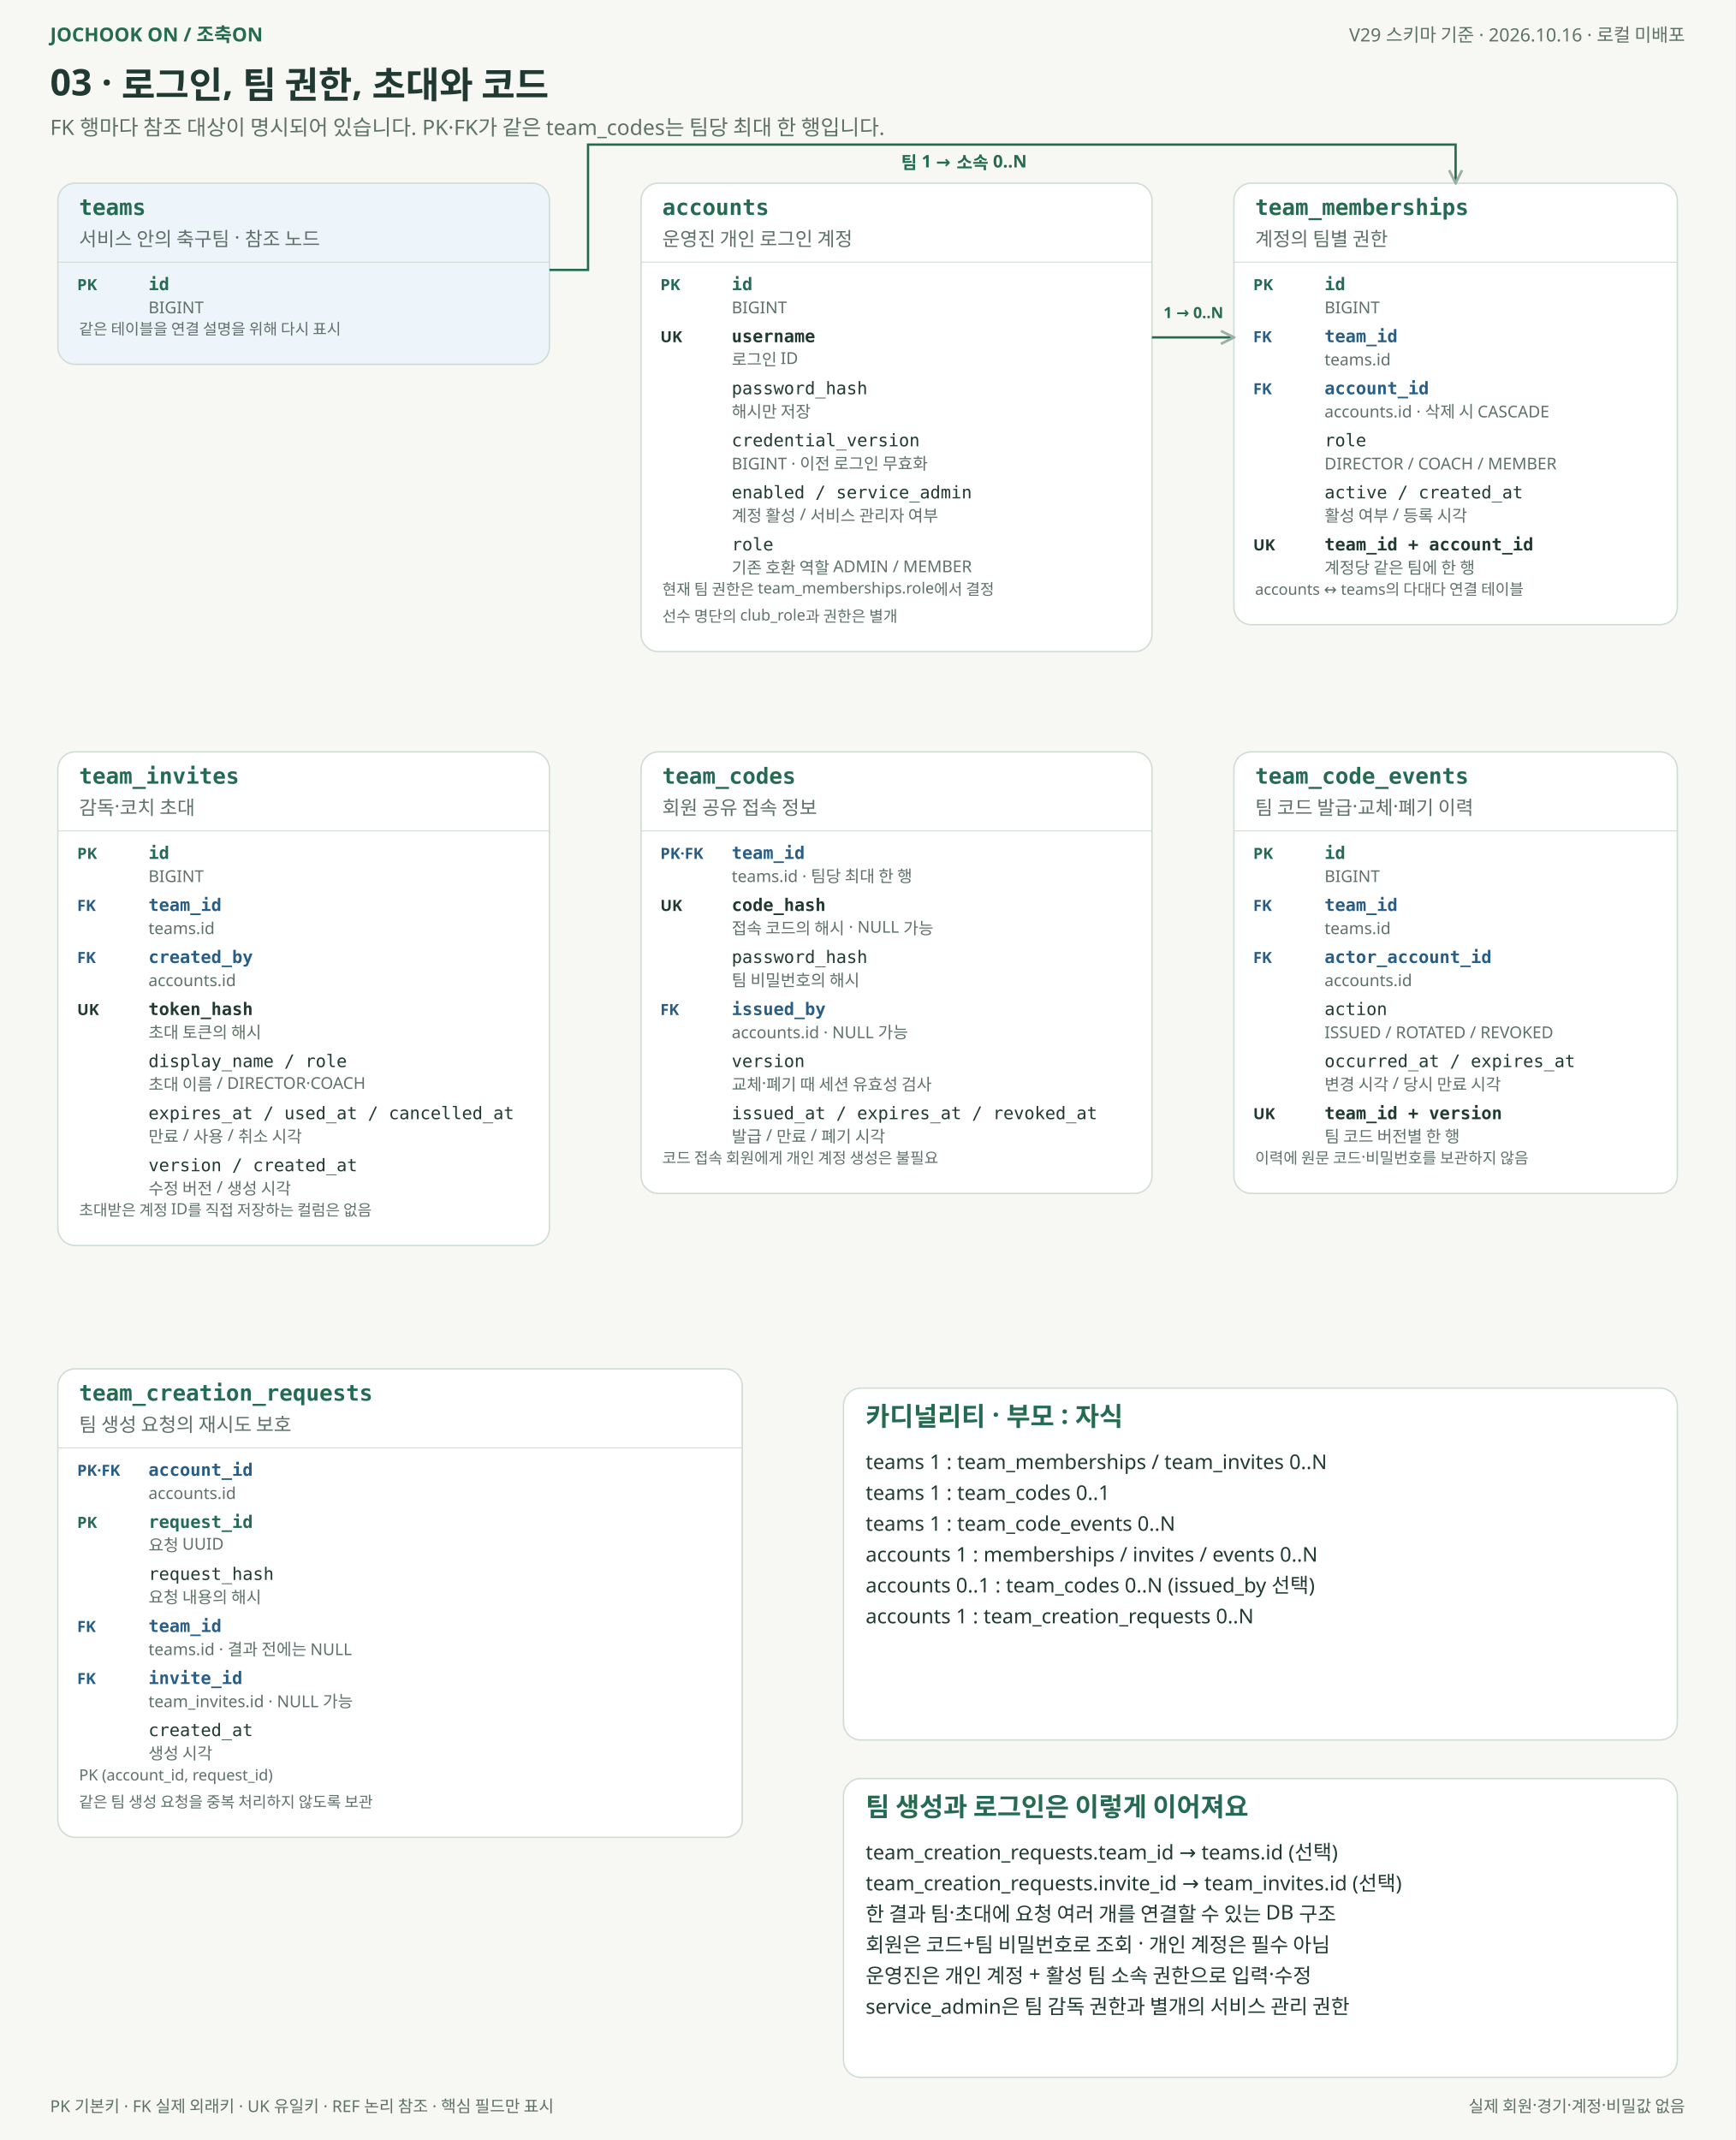
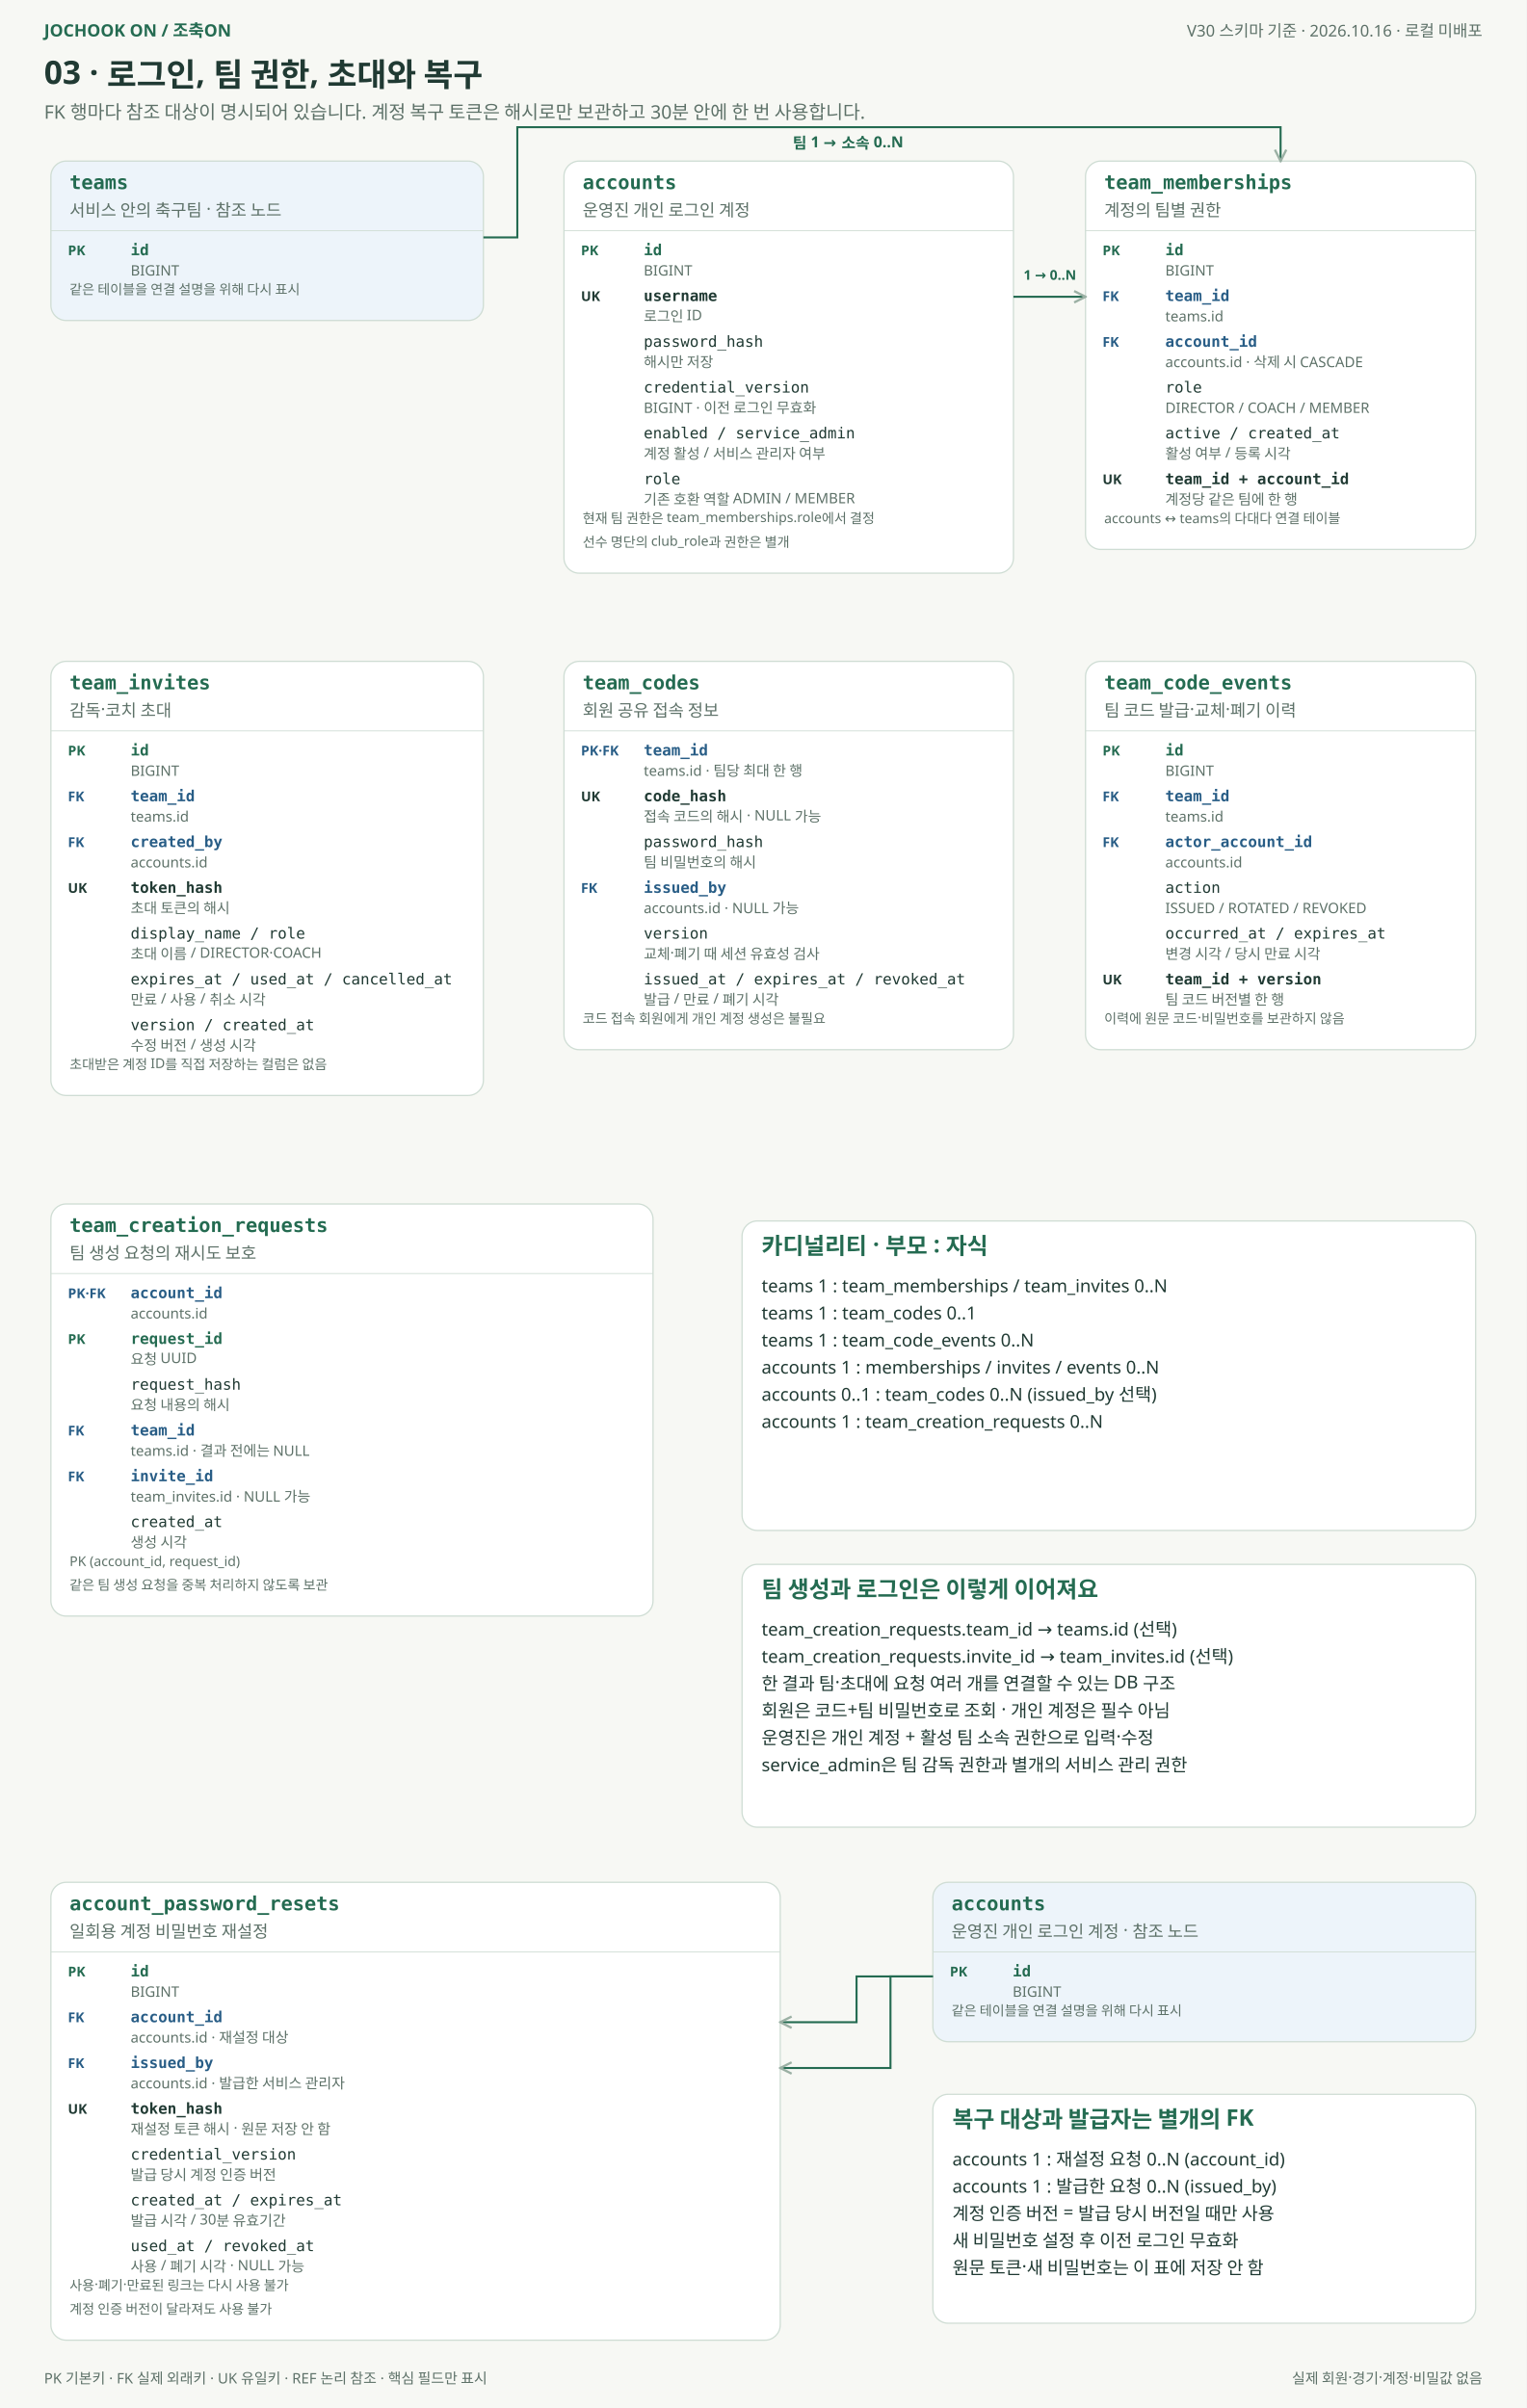
- <svg xmlns="http://www.w3.org/2000/svg" width="1800" height="2220" viewBox="0 0 1800 2220" role="img" aria-labelledby="title desc">
+ <svg xmlns="http://www.w3.org/2000/svg" width="1800" height="2840" viewBox="0 0 1800 2840" role="img" aria-labelledby="title desc">
  <defs>
    <marker id="arrow" viewBox="0 0 10 10" refX="9" refY="5" markerWidth="7" markerHeight="7" orient="auto">
      <path d="M1 1 L9 5 L1 9" fill="none" stroke="#9bb0a4" stroke-width="1.6" />
    </marker>
  </defs>
-   <rect width="1800" height="2220" fill="#f7f8f4" />
+   <rect width="1800" height="2840" fill="#f7f8f4" />
  <g font-family="Malgun Gothic, Apple SD Gothic Neo, Noto Sans KR, sans-serif">
    <text x="52" y="43" font-size="20" fill="#246b51" font-weight="700" text-anchor="start">JOCHOOK ON / 조축ON</text>
-     <text x="1748" y="43" font-size="19" fill="#5d7168" font-weight="400" text-anchor="end">V29 스키마 기준 · 2026.10.16 · 로컬 미배포</text>
-     <text x="52" y="99" font-size="38" fill="#203a33" font-weight="700" text-anchor="start">03 · 로그인, 팀 권한, 초대와 코드</text>
-     <text x="52" y="140" font-size="22" fill="#5d7168" font-weight="400" text-anchor="start">FK 행마다 참조 대상이 명시되어 있습니다. PK·FK가 같은 team_codes는 팀당 최대 한 행입니다.</text>
+     <text x="1748" y="43" font-size="19" fill="#5d7168" font-weight="400" text-anchor="end">V30 스키마 기준 · 2026.10.16 · 로컬 미배포</text>
+     <text x="52" y="99" font-size="38" fill="#203a33" font-weight="700" text-anchor="start">03 · 로그인, 팀 권한, 초대와 복구</text>
+     <text x="52" y="140" font-size="22" fill="#5d7168" font-weight="400" text-anchor="start">FK 행마다 참조 대상이 명시되어 있습니다. 계정 복구 토큰은 해시로만 보관하고 30분 안에 한 번 사용합니다.</text>
    <rect x="60" y="190" width="510" height="188" rx="18" fill="#edf4fa" stroke="#cfddd4" stroke-width="1.5" />
    <text x="82" y="223" font-size="23" fill="#246b51" font-weight="700" text-anchor="start" font-family="Consolas, monospace">teams</text>
    <text x="82" y="255" font-size="20" fill="#5d7168" font-weight="400" text-anchor="start">서비스 안의 축구팀 · 참조 노드</text>
    <path d="M 60 272 H 570" stroke="#cfddd4" />
    <text x="80" y="301" font-size="16" fill="#246b51" font-weight="700" text-anchor="start">PK</text>
    <text x="154" y="301" font-size="18" fill="#246b51" font-weight="600" text-anchor="start" font-family="Consolas, monospace">id</text>
    <text x="154" y="325" font-size="17" fill="#5d7168" font-weight="400" text-anchor="start">BIGINT</text>
    <text x="82" y="347" font-size="16" fill="#5d7168" font-weight="400" text-anchor="start">같은 테이블을 연결 설명을 위해 다시 표시</text>
    <rect x="665" y="190" width="530" height="486" rx="18" fill="#fff" stroke="#cfddd4" stroke-width="1.5" />
    <text x="687" y="223" font-size="23" fill="#246b51" font-weight="700" text-anchor="start" font-family="Consolas, monospace">accounts</text>
    <text x="687" y="255" font-size="20" fill="#5d7168" font-weight="400" text-anchor="start">운영진 개인 로그인 계정</text>
    <path d="M 665 272 H 1195" stroke="#cfddd4" />
    <text x="685" y="301" font-size="16" fill="#246b51" font-weight="700" text-anchor="start">PK</text>
    <text x="759" y="301" font-size="18" fill="#246b51" font-weight="600" text-anchor="start" font-family="Consolas, monospace">id</text>
    <text x="759" y="325" font-size="17" fill="#5d7168" font-weight="400" text-anchor="start">BIGINT</text>
    <text x="685" y="355" font-size="16" fill="#203a33" font-weight="700" text-anchor="start">UK</text>
    <text x="759" y="355" font-size="18" fill="#203a33" font-weight="600" text-anchor="start" font-family="Consolas, monospace">username</text>
    <text x="759" y="379" font-size="17" fill="#5d7168" font-weight="400" text-anchor="start">로그인 ID</text>
    <text x="759" y="409" font-size="18" fill="#203a33" font-weight="400" text-anchor="start" font-family="Consolas, monospace">password_hash</text>
    <text x="759" y="433" font-size="17" fill="#5d7168" font-weight="400" text-anchor="start">해시만 저장</text>
    <text x="759" y="463" font-size="18" fill="#203a33" font-weight="400" text-anchor="start" font-family="Consolas, monospace">credential_version</text>
    <text x="759" y="487" font-size="17" fill="#5d7168" font-weight="400" text-anchor="start">BIGINT · 이전 로그인 무효화</text>
    <text x="759" y="517" font-size="18" fill="#203a33" font-weight="400" text-anchor="start" font-family="Consolas, monospace">enabled / service_admin</text>
    <text x="759" y="541" font-size="17" fill="#5d7168" font-weight="400" text-anchor="start">계정 활성 / 서비스 관리자 여부</text>
    <text x="759" y="571" font-size="18" fill="#203a33" font-weight="400" text-anchor="start" font-family="Consolas, monospace">role</text>
    <text x="759" y="595" font-size="17" fill="#5d7168" font-weight="400" text-anchor="start">기존 호환 역할 ADMIN / MEMBER</text>
    <text x="687" y="617" font-size="16" fill="#5d7168" font-weight="400" text-anchor="start">현재 팀 권한은 team_memberships.role에서 결정</text>
    <text x="687" y="645" font-size="16" fill="#5d7168" font-weight="400" text-anchor="start">선수 명단의 club_role과 권한은 별개</text>
    <rect x="1280" y="190" width="460" height="458" rx="18" fill="#fff" stroke="#cfddd4" stroke-width="1.5" />
    <text x="1302" y="223" font-size="23" fill="#246b51" font-weight="700" text-anchor="start" font-family="Consolas, monospace">team_memberships</text>
    <text x="1302" y="255" font-size="20" fill="#5d7168" font-weight="400" text-anchor="start">계정의 팀별 권한</text>
    <path d="M 1280 272 H 1740" stroke="#cfddd4" />
    <text x="1300" y="301" font-size="16" fill="#246b51" font-weight="700" text-anchor="start">PK</text>
    <text x="1374" y="301" font-size="18" fill="#246b51" font-weight="600" text-anchor="start" font-family="Consolas, monospace">id</text>
    <text x="1374" y="325" font-size="17" fill="#5d7168" font-weight="400" text-anchor="start">BIGINT</text>
    <text x="1300" y="355" font-size="16" fill="#285d86" font-weight="700" text-anchor="start">FK</text>
    <text x="1374" y="355" font-size="18" fill="#285d86" font-weight="600" text-anchor="start" font-family="Consolas, monospace">team_id</text>
    <text x="1374" y="379" font-size="17" fill="#5d7168" font-weight="400" text-anchor="start">teams.id</text>
    <text x="1300" y="409" font-size="16" fill="#285d86" font-weight="700" text-anchor="start">FK</text>
    <text x="1374" y="409" font-size="18" fill="#285d86" font-weight="600" text-anchor="start" font-family="Consolas, monospace">account_id</text>
    <text x="1374" y="433" font-size="17" fill="#5d7168" font-weight="400" text-anchor="start">accounts.id · 삭제 시 CASCADE</text>
    <text x="1374" y="463" font-size="18" fill="#203a33" font-weight="400" text-anchor="start" font-family="Consolas, monospace">role</text>
    <text x="1374" y="487" font-size="17" fill="#5d7168" font-weight="400" text-anchor="start">DIRECTOR / COACH / MEMBER</text>
    <text x="1374" y="517" font-size="18" fill="#203a33" font-weight="400" text-anchor="start" font-family="Consolas, monospace">active / created_at</text>
    <text x="1374" y="541" font-size="17" fill="#5d7168" font-weight="400" text-anchor="start">활성 여부 / 등록 시각</text>
    <text x="1300" y="571" font-size="16" fill="#203a33" font-weight="700" text-anchor="start">UK</text>
    <text x="1374" y="571" font-size="18" fill="#203a33" font-weight="600" text-anchor="start" font-family="Consolas, monospace">team_id + account_id</text>
    <text x="1374" y="595" font-size="17" fill="#5d7168" font-weight="400" text-anchor="start">계정당 같은 팀에 한 행</text>
    <text x="1302" y="617" font-size="16" fill="#5d7168" font-weight="400" text-anchor="start">accounts ↔ teams의 다대다 연결 테이블</text>
    <path d="M 570 280 L 610 280 L 610 150 L 1510 150 L 1510 190" stroke="#246b51" stroke-width="2.4" fill="none" marker-end="url(#arrow)" />
    <text x="1000" y="175" font-size="18" fill="#246b51" font-weight="600" text-anchor="middle">팀 1 → 소속 0..N</text>
    <path d="M 1195 350 L 1280 350" stroke="#246b51" stroke-width="2.4" fill="none" marker-end="url(#arrow)" />
    <text x="1238" y="330" font-size="16" fill="#246b51" font-weight="600" text-anchor="middle">1 → 0..N</text>
    <rect x="60" y="780" width="510" height="512" rx="18" fill="#fff" stroke="#cfddd4" stroke-width="1.5" />
    <text x="82" y="813" font-size="23" fill="#246b51" font-weight="700" text-anchor="start" font-family="Consolas, monospace">team_invites</text>
    <text x="82" y="845" font-size="20" fill="#5d7168" font-weight="400" text-anchor="start">감독·코치 초대</text>
    <path d="M 60 862 H 570" stroke="#cfddd4" />
    <text x="80" y="891" font-size="16" fill="#246b51" font-weight="700" text-anchor="start">PK</text>
    <text x="154" y="891" font-size="18" fill="#246b51" font-weight="600" text-anchor="start" font-family="Consolas, monospace">id</text>
    <text x="154" y="915" font-size="17" fill="#5d7168" font-weight="400" text-anchor="start">BIGINT</text>
    <text x="80" y="945" font-size="16" fill="#285d86" font-weight="700" text-anchor="start">FK</text>
    <text x="154" y="945" font-size="18" fill="#285d86" font-weight="600" text-anchor="start" font-family="Consolas, monospace">team_id</text>
    <text x="154" y="969" font-size="17" fill="#5d7168" font-weight="400" text-anchor="start">teams.id</text>
    <text x="80" y="999" font-size="16" fill="#285d86" font-weight="700" text-anchor="start">FK</text>
    <text x="154" y="999" font-size="18" fill="#285d86" font-weight="600" text-anchor="start" font-family="Consolas, monospace">created_by</text>
    <text x="154" y="1023" font-size="17" fill="#5d7168" font-weight="400" text-anchor="start">accounts.id</text>
    <text x="80" y="1053" font-size="16" fill="#203a33" font-weight="700" text-anchor="start">UK</text>
    <text x="154" y="1053" font-size="18" fill="#203a33" font-weight="600" text-anchor="start" font-family="Consolas, monospace">token_hash</text>
    <text x="154" y="1077" font-size="17" fill="#5d7168" font-weight="400" text-anchor="start">초대 토큰의 해시</text>
    <text x="154" y="1107" font-size="18" fill="#203a33" font-weight="400" text-anchor="start" font-family="Consolas, monospace">display_name / role</text>
    <text x="154" y="1131" font-size="17" fill="#5d7168" font-weight="400" text-anchor="start">초대 이름 / DIRECTOR·COACH</text>
    <text x="154" y="1161" font-size="18" fill="#203a33" font-weight="400" text-anchor="start" font-family="Consolas, monospace">expires_at / used_at / cancelled_at</text>
    <text x="154" y="1185" font-size="17" fill="#5d7168" font-weight="400" text-anchor="start">만료 / 사용 / 취소 시각</text>
    <text x="154" y="1215" font-size="18" fill="#203a33" font-weight="400" text-anchor="start" font-family="Consolas, monospace">version / created_at</text>
    <text x="154" y="1239" font-size="17" fill="#5d7168" font-weight="400" text-anchor="start">수정 버전 / 생성 시각</text>
    <text x="82" y="1261" font-size="16" fill="#5d7168" font-weight="400" text-anchor="start">초대받은 계정 ID를 직접 저장하는 컬럼은 없음</text>
    <rect x="665" y="780" width="530" height="458" rx="18" fill="#fff" stroke="#cfddd4" stroke-width="1.5" />
    <text x="687" y="813" font-size="23" fill="#246b51" font-weight="700" text-anchor="start" font-family="Consolas, monospace">team_codes</text>
    <text x="687" y="845" font-size="20" fill="#5d7168" font-weight="400" text-anchor="start">회원 공유 접속 정보</text>
    <path d="M 665 862 H 1195" stroke="#cfddd4" />
    <text x="685" y="891" font-size="16" fill="#285d86" font-weight="700" text-anchor="start">PK·FK</text>
    <text x="759" y="891" font-size="18" fill="#285d86" font-weight="600" text-anchor="start" font-family="Consolas, monospace">team_id</text>
    <text x="759" y="915" font-size="17" fill="#5d7168" font-weight="400" text-anchor="start">teams.id · 팀당 최대 한 행</text>
    <text x="685" y="945" font-size="16" fill="#203a33" font-weight="700" text-anchor="start">UK</text>
    <text x="759" y="945" font-size="18" fill="#203a33" font-weight="600" text-anchor="start" font-family="Consolas, monospace">code_hash</text>
    <text x="759" y="969" font-size="17" fill="#5d7168" font-weight="400" text-anchor="start">접속 코드의 해시 · NULL 가능</text>
    <text x="759" y="999" font-size="18" fill="#203a33" font-weight="400" text-anchor="start" font-family="Consolas, monospace">password_hash</text>
    <text x="759" y="1023" font-size="17" fill="#5d7168" font-weight="400" text-anchor="start">팀 비밀번호의 해시</text>
    <text x="685" y="1053" font-size="16" fill="#285d86" font-weight="700" text-anchor="start">FK</text>
    <text x="759" y="1053" font-size="18" fill="#285d86" font-weight="600" text-anchor="start" font-family="Consolas, monospace">issued_by</text>
    <text x="759" y="1077" font-size="17" fill="#5d7168" font-weight="400" text-anchor="start">accounts.id · NULL 가능</text>
    <text x="759" y="1107" font-size="18" fill="#203a33" font-weight="400" text-anchor="start" font-family="Consolas, monospace">version</text>
    <text x="759" y="1131" font-size="17" fill="#5d7168" font-weight="400" text-anchor="start">교체·폐기 때 세션 유효성 검사</text>
    <text x="759" y="1161" font-size="18" fill="#203a33" font-weight="400" text-anchor="start" font-family="Consolas, monospace">issued_at / expires_at / revoked_at</text>
    <text x="759" y="1185" font-size="17" fill="#5d7168" font-weight="400" text-anchor="start">발급 / 만료 / 폐기 시각</text>
    <text x="687" y="1207" font-size="16" fill="#5d7168" font-weight="400" text-anchor="start">코드 접속 회원에게 개인 계정 생성은 불필요</text>
    <rect x="1280" y="780" width="460" height="458" rx="18" fill="#fff" stroke="#cfddd4" stroke-width="1.5" />
    <text x="1302" y="813" font-size="23" fill="#246b51" font-weight="700" text-anchor="start" font-family="Consolas, monospace">team_code_events</text>
    <text x="1302" y="845" font-size="20" fill="#5d7168" font-weight="400" text-anchor="start">팀 코드 발급·교체·폐기 이력</text>
    <path d="M 1280 862 H 1740" stroke="#cfddd4" />
    <text x="1300" y="891" font-size="16" fill="#246b51" font-weight="700" text-anchor="start">PK</text>
    <text x="1374" y="891" font-size="18" fill="#246b51" font-weight="600" text-anchor="start" font-family="Consolas, monospace">id</text>
    <text x="1374" y="915" font-size="17" fill="#5d7168" font-weight="400" text-anchor="start">BIGINT</text>
    <text x="1300" y="945" font-size="16" fill="#285d86" font-weight="700" text-anchor="start">FK</text>
    <text x="1374" y="945" font-size="18" fill="#285d86" font-weight="600" text-anchor="start" font-family="Consolas, monospace">team_id</text>
    <text x="1374" y="969" font-size="17" fill="#5d7168" font-weight="400" text-anchor="start">teams.id</text>
    <text x="1300" y="999" font-size="16" fill="#285d86" font-weight="700" text-anchor="start">FK</text>
    <text x="1374" y="999" font-size="18" fill="#285d86" font-weight="600" text-anchor="start" font-family="Consolas, monospace">actor_account_id</text>
    <text x="1374" y="1023" font-size="17" fill="#5d7168" font-weight="400" text-anchor="start">accounts.id</text>
    <text x="1374" y="1053" font-size="18" fill="#203a33" font-weight="400" text-anchor="start" font-family="Consolas, monospace">action</text>
    <text x="1374" y="1077" font-size="17" fill="#5d7168" font-weight="400" text-anchor="start">ISSUED / ROTATED / REVOKED</text>
    <text x="1374" y="1107" font-size="18" fill="#203a33" font-weight="400" text-anchor="start" font-family="Consolas, monospace">occurred_at / expires_at</text>
    <text x="1374" y="1131" font-size="17" fill="#5d7168" font-weight="400" text-anchor="start">변경 시각 / 당시 만료 시각</text>
    <text x="1300" y="1161" font-size="16" fill="#203a33" font-weight="700" text-anchor="start">UK</text>
    <text x="1374" y="1161" font-size="18" fill="#203a33" font-weight="600" text-anchor="start" font-family="Consolas, monospace">team_id + version</text>
    <text x="1374" y="1185" font-size="17" fill="#5d7168" font-weight="400" text-anchor="start">팀 코드 버전별 한 행</text>
    <text x="1302" y="1207" font-size="16" fill="#5d7168" font-weight="400" text-anchor="start">이력에 원문 코드·비밀번호를 보관하지 않음</text>
    <rect x="60" y="1420" width="710" height="486" rx="18" fill="#fff" stroke="#cfddd4" stroke-width="1.5" />
    <text x="82" y="1453" font-size="23" fill="#246b51" font-weight="700" text-anchor="start" font-family="Consolas, monospace">team_creation_requests</text>
    <text x="82" y="1485" font-size="20" fill="#5d7168" font-weight="400" text-anchor="start">팀 생성 요청의 재시도 보호</text>
    <path d="M 60 1502 H 770" stroke="#cfddd4" />
    <text x="80" y="1531" font-size="16" fill="#285d86" font-weight="700" text-anchor="start">PK·FK</text>
    <text x="154" y="1531" font-size="18" fill="#285d86" font-weight="600" text-anchor="start" font-family="Consolas, monospace">account_id</text>
    <text x="154" y="1555" font-size="17" fill="#5d7168" font-weight="400" text-anchor="start">accounts.id</text>
    <text x="80" y="1585" font-size="16" fill="#246b51" font-weight="700" text-anchor="start">PK</text>
    <text x="154" y="1585" font-size="18" fill="#246b51" font-weight="600" text-anchor="start" font-family="Consolas, monospace">request_id</text>
    <text x="154" y="1609" font-size="17" fill="#5d7168" font-weight="400" text-anchor="start">요청 UUID</text>
    <text x="154" y="1639" font-size="18" fill="#203a33" font-weight="400" text-anchor="start" font-family="Consolas, monospace">request_hash</text>
    <text x="154" y="1663" font-size="17" fill="#5d7168" font-weight="400" text-anchor="start">요청 내용의 해시</text>
    <text x="80" y="1693" font-size="16" fill="#285d86" font-weight="700" text-anchor="start">FK</text>
    <text x="154" y="1693" font-size="18" fill="#285d86" font-weight="600" text-anchor="start" font-family="Consolas, monospace">team_id</text>
    <text x="154" y="1717" font-size="17" fill="#5d7168" font-weight="400" text-anchor="start">teams.id · 결과 전에는 NULL</text>
    <text x="80" y="1747" font-size="16" fill="#285d86" font-weight="700" text-anchor="start">FK</text>
    <text x="154" y="1747" font-size="18" fill="#285d86" font-weight="600" text-anchor="start" font-family="Consolas, monospace">invite_id</text>
    <text x="154" y="1771" font-size="17" fill="#5d7168" font-weight="400" text-anchor="start">team_invites.id · NULL 가능</text>
    <text x="154" y="1801" font-size="18" fill="#203a33" font-weight="400" text-anchor="start" font-family="Consolas, monospace">created_at</text>
    <text x="154" y="1825" font-size="17" fill="#5d7168" font-weight="400" text-anchor="start">생성 시각</text>
    <text x="82" y="1847" font-size="16" fill="#5d7168" font-weight="400" text-anchor="start">PK (account_id, request_id)</text>
    <text x="82" y="1875" font-size="16" fill="#5d7168" font-weight="400" text-anchor="start">같은 팀 생성 요청을 중복 처리하지 않도록 보관</text>
    <rect x="875" y="1440" width="865" height="365" rx="18" fill="#fff" stroke="#cfddd4" stroke-width="1.5" />
    <text x="898" y="1479" font-size="27" fill="#246b51" font-weight="700" text-anchor="start">카디널리티 · 부모 : 자식</text>
    <text x="898" y="1524" font-size="21" fill="#203a33" font-weight="400" text-anchor="start">teams 1 : team_memberships / team_invites 0..N</text>
    <text x="898" y="1556" font-size="21" fill="#203a33" font-weight="400" text-anchor="start">teams 1 : team_codes 0..1</text>
    <text x="898" y="1588" font-size="21" fill="#203a33" font-weight="400" text-anchor="start">teams 1 : team_code_events 0..N</text>
    <text x="898" y="1620" font-size="21" fill="#203a33" font-weight="400" text-anchor="start">accounts 1 : memberships / invites / events 0..N</text>
    <text x="898" y="1652" font-size="21" fill="#203a33" font-weight="400" text-anchor="start">accounts 0..1 : team_codes 0..N (issued_by 선택)</text>
    <text x="898" y="1684" font-size="21" fill="#203a33" font-weight="400" text-anchor="start">accounts 1 : team_creation_requests 0..N</text>
    <rect x="875" y="1845" width="865" height="310" rx="18" fill="#fff" stroke="#cfddd4" stroke-width="1.5" />
    <text x="898" y="1884" font-size="27" fill="#246b51" font-weight="700" text-anchor="start">팀 생성과 로그인은 이렇게 이어져요</text>
    <text x="898" y="1929" font-size="21" fill="#203a33" font-weight="400" text-anchor="start">team_creation_requests.team_id → teams.id (선택)</text>
    <text x="898" y="1961" font-size="21" fill="#203a33" font-weight="400" text-anchor="start">team_creation_requests.invite_id → team_invites.id (선택)</text>
    <text x="898" y="1993" font-size="21" fill="#203a33" font-weight="400" text-anchor="start">한 결과 팀·초대에 요청 여러 개를 연결할 수 있는 DB 구조</text>
    <text x="898" y="2025" font-size="21" fill="#203a33" font-weight="400" text-anchor="start">회원은 코드+팀 비밀번호로 조회 · 개인 계정은 필수 아님</text>
    <text x="898" y="2057" font-size="21" fill="#203a33" font-weight="400" text-anchor="start">운영진은 개인 계정 + 활성 팀 소속 권한으로 입력·수정</text>
    <text x="898" y="2089" font-size="21" fill="#203a33" font-weight="400" text-anchor="start">service_admin은 팀 감독 권한과 별개의 서비스 관리 권한</text>
-     <text x="52" y="2191" font-size="17" fill="#5d7168" font-weight="400" text-anchor="start">PK 기본키 · FK 실제 외래키 · UK 유일키 · REF 논리 참조 · 핵심 필드만 표시</text>
-     <text x="1748" y="2191" font-size="17" fill="#5d7168" font-weight="400" text-anchor="end">실제 회원·경기·계정·비밀값 없음</text>
+     <rect x="60" y="2220" width="860" height="540" rx="18" fill="#fff" stroke="#cfddd4" stroke-width="1.5" />
+     <text x="82" y="2253" font-size="23" fill="#246b51" font-weight="700" text-anchor="start" font-family="Consolas, monospace">account_password_resets</text>
+     <text x="82" y="2285" font-size="20" fill="#5d7168" font-weight="400" text-anchor="start">일회용 계정 비밀번호 재설정</text>
+     <path d="M 60 2302 H 920" stroke="#cfddd4" />
+     <text x="80" y="2331" font-size="16" fill="#246b51" font-weight="700" text-anchor="start">PK</text>
+     <text x="154" y="2331" font-size="18" fill="#246b51" font-weight="600" text-anchor="start" font-family="Consolas, monospace">id</text>
+     <text x="154" y="2355" font-size="17" fill="#5d7168" font-weight="400" text-anchor="start">BIGINT</text>
+     <text x="80" y="2385" font-size="16" fill="#285d86" font-weight="700" text-anchor="start">FK</text>
+     <text x="154" y="2385" font-size="18" fill="#285d86" font-weight="600" text-anchor="start" font-family="Consolas, monospace">account_id</text>
+     <text x="154" y="2409" font-size="17" fill="#5d7168" font-weight="400" text-anchor="start">accounts.id · 재설정 대상</text>
+     <text x="80" y="2439" font-size="16" fill="#285d86" font-weight="700" text-anchor="start">FK</text>
+     <text x="154" y="2439" font-size="18" fill="#285d86" font-weight="600" text-anchor="start" font-family="Consolas, monospace">issued_by</text>
+     <text x="154" y="2463" font-size="17" fill="#5d7168" font-weight="400" text-anchor="start">accounts.id · 발급한 서비스 관리자</text>
+     <text x="80" y="2493" font-size="16" fill="#203a33" font-weight="700" text-anchor="start">UK</text>
+     <text x="154" y="2493" font-size="18" fill="#203a33" font-weight="600" text-anchor="start" font-family="Consolas, monospace">token_hash</text>
+     <text x="154" y="2517" font-size="17" fill="#5d7168" font-weight="400" text-anchor="start">재설정 토큰 해시 · 원문 저장 안 함</text>
+     <text x="154" y="2547" font-size="18" fill="#203a33" font-weight="400" text-anchor="start" font-family="Consolas, monospace">credential_version</text>
+     <text x="154" y="2571" font-size="17" fill="#5d7168" font-weight="400" text-anchor="start">발급 당시 계정 인증 버전</text>
+     <text x="154" y="2601" font-size="18" fill="#203a33" font-weight="400" text-anchor="start" font-family="Consolas, monospace">created_at / expires_at</text>
+     <text x="154" y="2625" font-size="17" fill="#5d7168" font-weight="400" text-anchor="start">발급 시각 / 30분 유효기간</text>
+     <text x="154" y="2655" font-size="18" fill="#203a33" font-weight="400" text-anchor="start" font-family="Consolas, monospace">used_at / revoked_at</text>
+     <text x="154" y="2679" font-size="17" fill="#5d7168" font-weight="400" text-anchor="start">사용 / 폐기 시각 · NULL 가능</text>
+     <text x="82" y="2701" font-size="16" fill="#5d7168" font-weight="400" text-anchor="start">사용·폐기·만료된 링크는 다시 사용 불가</text>
+     <text x="82" y="2729" font-size="16" fill="#5d7168" font-weight="400" text-anchor="start">계정 인증 버전이 달라져도 사용 불가</text>
+     <rect x="1100" y="2220" width="640" height="188" rx="18" fill="#edf4fa" stroke="#cfddd4" stroke-width="1.5" />
+     <text x="1122" y="2253" font-size="23" fill="#246b51" font-weight="700" text-anchor="start" font-family="Consolas, monospace">accounts</text>
+     <text x="1122" y="2285" font-size="20" fill="#5d7168" font-weight="400" text-anchor="start">운영진 개인 로그인 계정 · 참조 노드</text>
+     <path d="M 1100 2302 H 1740" stroke="#cfddd4" />
+     <text x="1120" y="2331" font-size="16" fill="#246b51" font-weight="700" text-anchor="start">PK</text>
+     <text x="1194" y="2331" font-size="18" fill="#246b51" font-weight="600" text-anchor="start" font-family="Consolas, monospace">id</text>
+     <text x="1194" y="2355" font-size="17" fill="#5d7168" font-weight="400" text-anchor="start">BIGINT</text>
+     <text x="1122" y="2377" font-size="16" fill="#5d7168" font-weight="400" text-anchor="start">같은 테이블을 연결 설명을 위해 다시 표시</text>
+     <path d="M 1100 2331 L 1010 2331 L 1010 2385 L 920 2385" stroke="#246b51" stroke-width="2.4" fill="none" marker-end="url(#arrow)" />
+     <path d="M 1100 2331 L 1050 2331 L 1050 2439 L 920 2439" stroke="#246b51" stroke-width="2.4" fill="none" marker-end="url(#arrow)" />
+     <rect x="1100" y="2470" width="640" height="270" rx="18" fill="#fff" stroke="#cfddd4" stroke-width="1.5" />
+     <text x="1123" y="2509" font-size="27" fill="#246b51" font-weight="700" text-anchor="start">복구 대상과 발급자는 별개의 FK</text>
+     <text x="1123" y="2554" font-size="21" fill="#203a33" font-weight="400" text-anchor="start">accounts 1 : 재설정 요청 0..N (account_id)</text>
+     <text x="1123" y="2586" font-size="21" fill="#203a33" font-weight="400" text-anchor="start">accounts 1 : 발급한 요청 0..N (issued_by)</text>
+     <text x="1123" y="2618" font-size="21" fill="#203a33" font-weight="400" text-anchor="start">계정 인증 버전 = 발급 당시 버전일 때만 사용</text>
+     <text x="1123" y="2650" font-size="21" fill="#203a33" font-weight="400" text-anchor="start">새 비밀번호 설정 후 이전 로그인 무효화</text>
+     <text x="1123" y="2682" font-size="21" fill="#203a33" font-weight="400" text-anchor="start">원문 토큰·새 비밀번호는 이 표에 저장 안 함</text>
+     <text x="52" y="2811" font-size="17" fill="#5d7168" font-weight="400" text-anchor="start">PK 기본키 · FK 실제 외래키 · UK 유일키 · REF 논리 참조 · 핵심 필드만 표시</text>
+     <text x="1748" y="2811" font-size="17" fill="#5d7168" font-weight="400" text-anchor="end">실제 회원·경기·계정·비밀값 없음</text>
  </g>
</svg>
